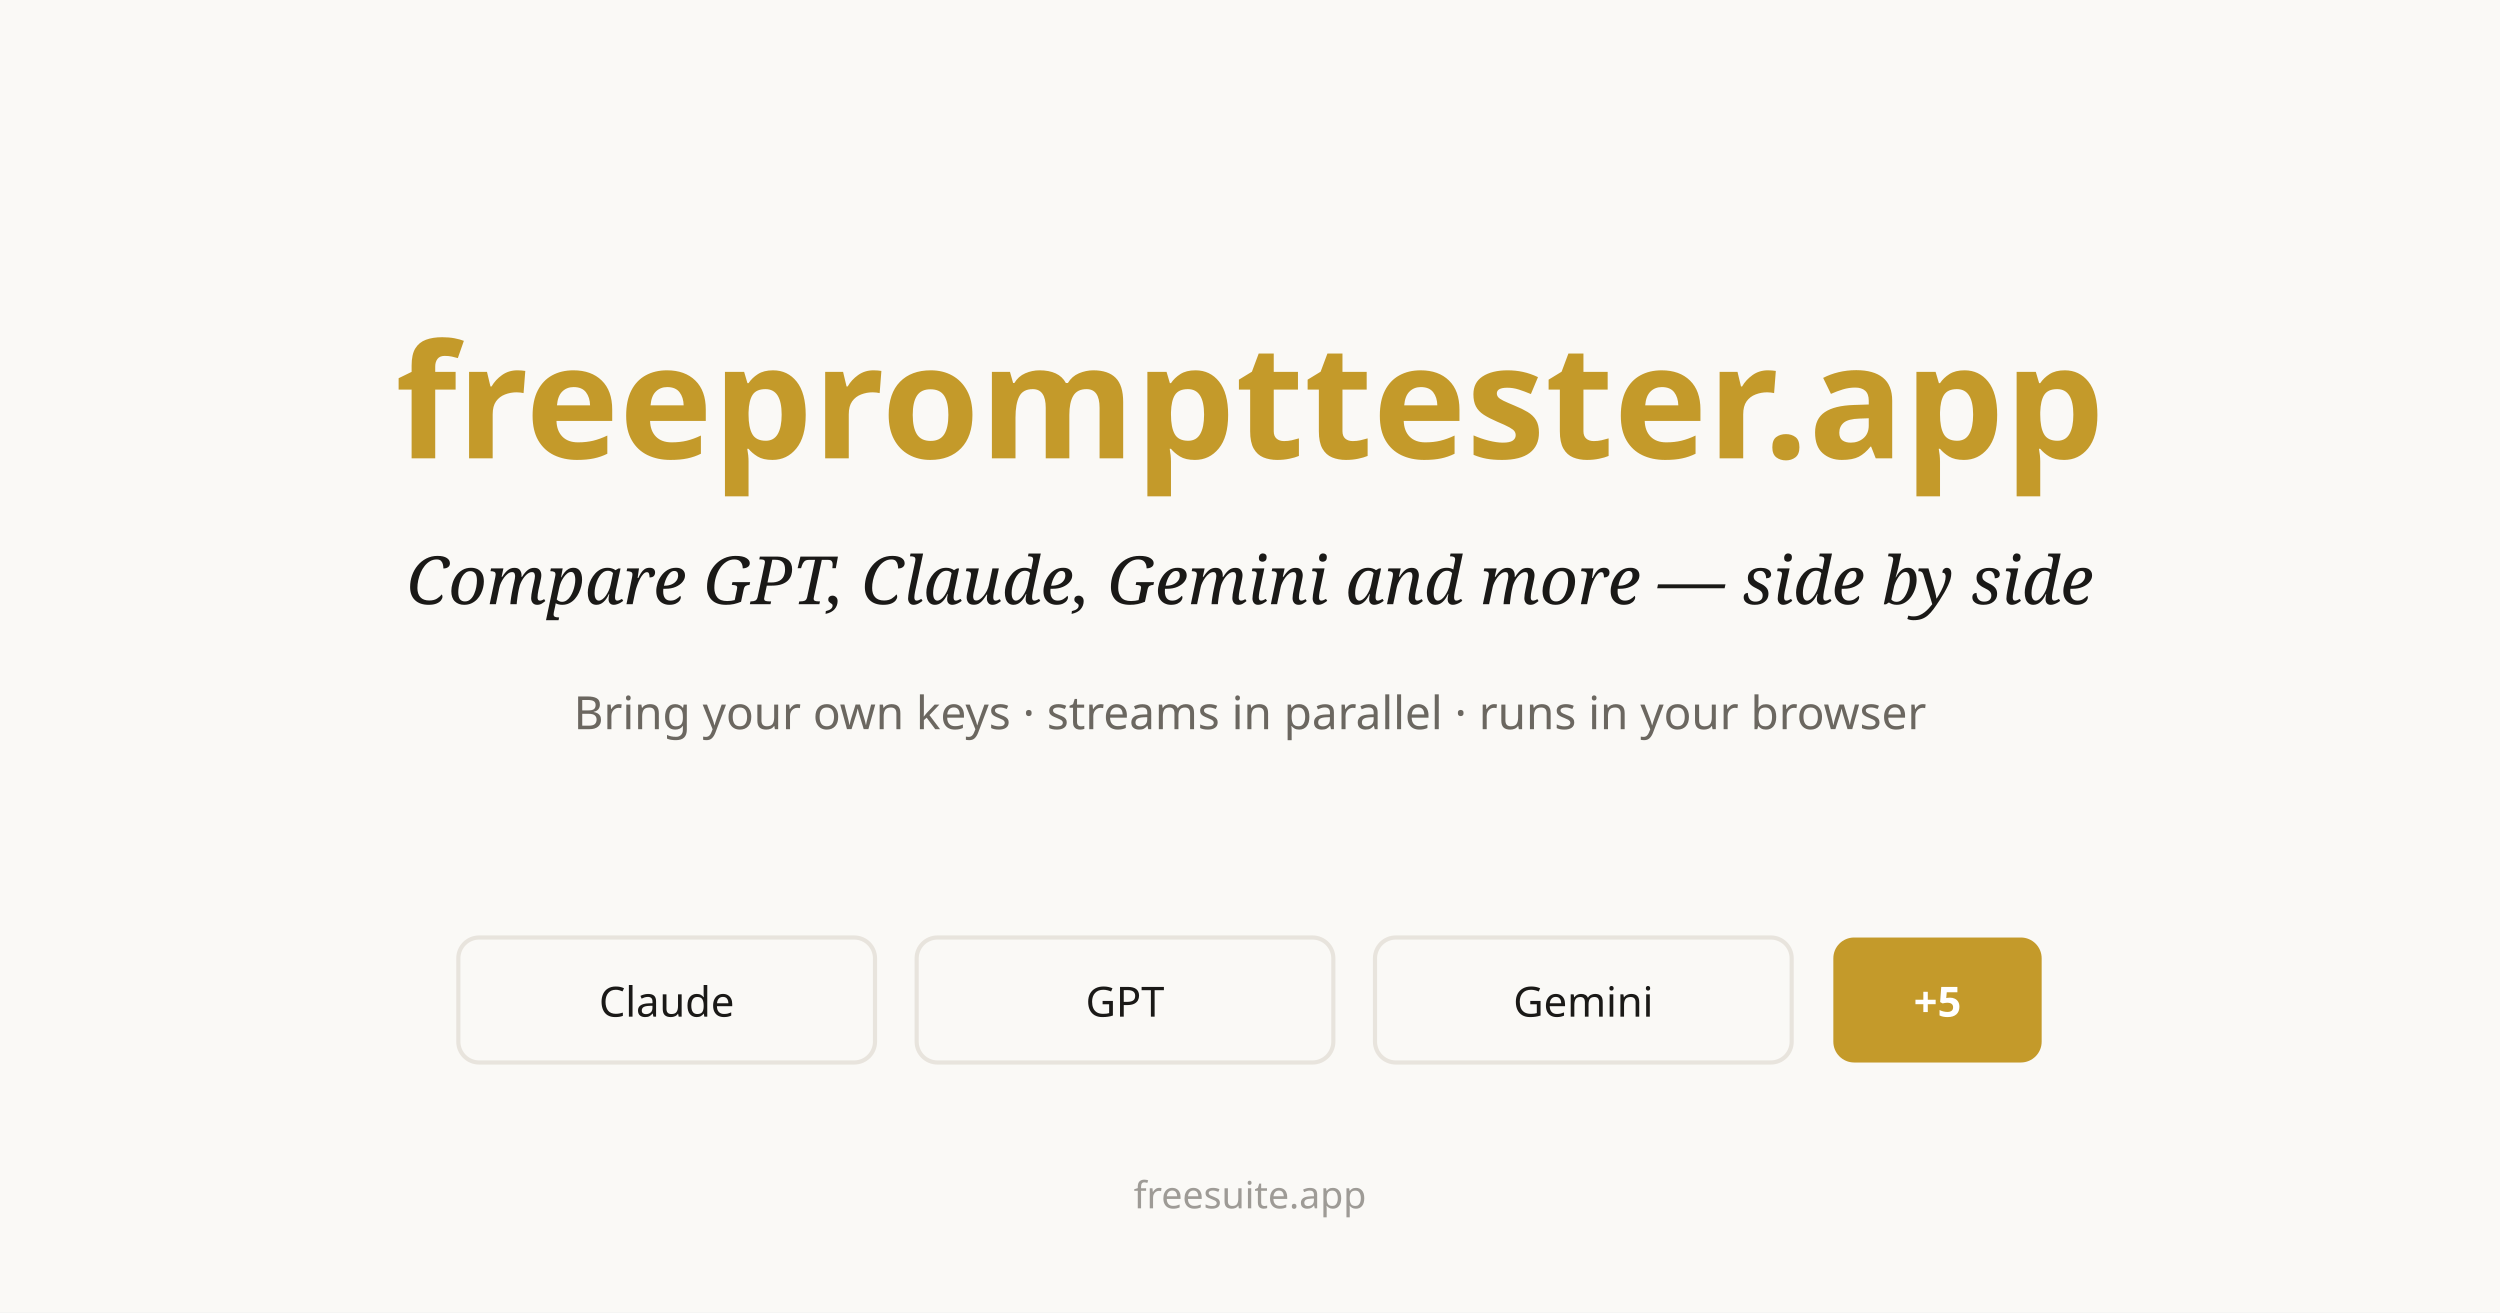
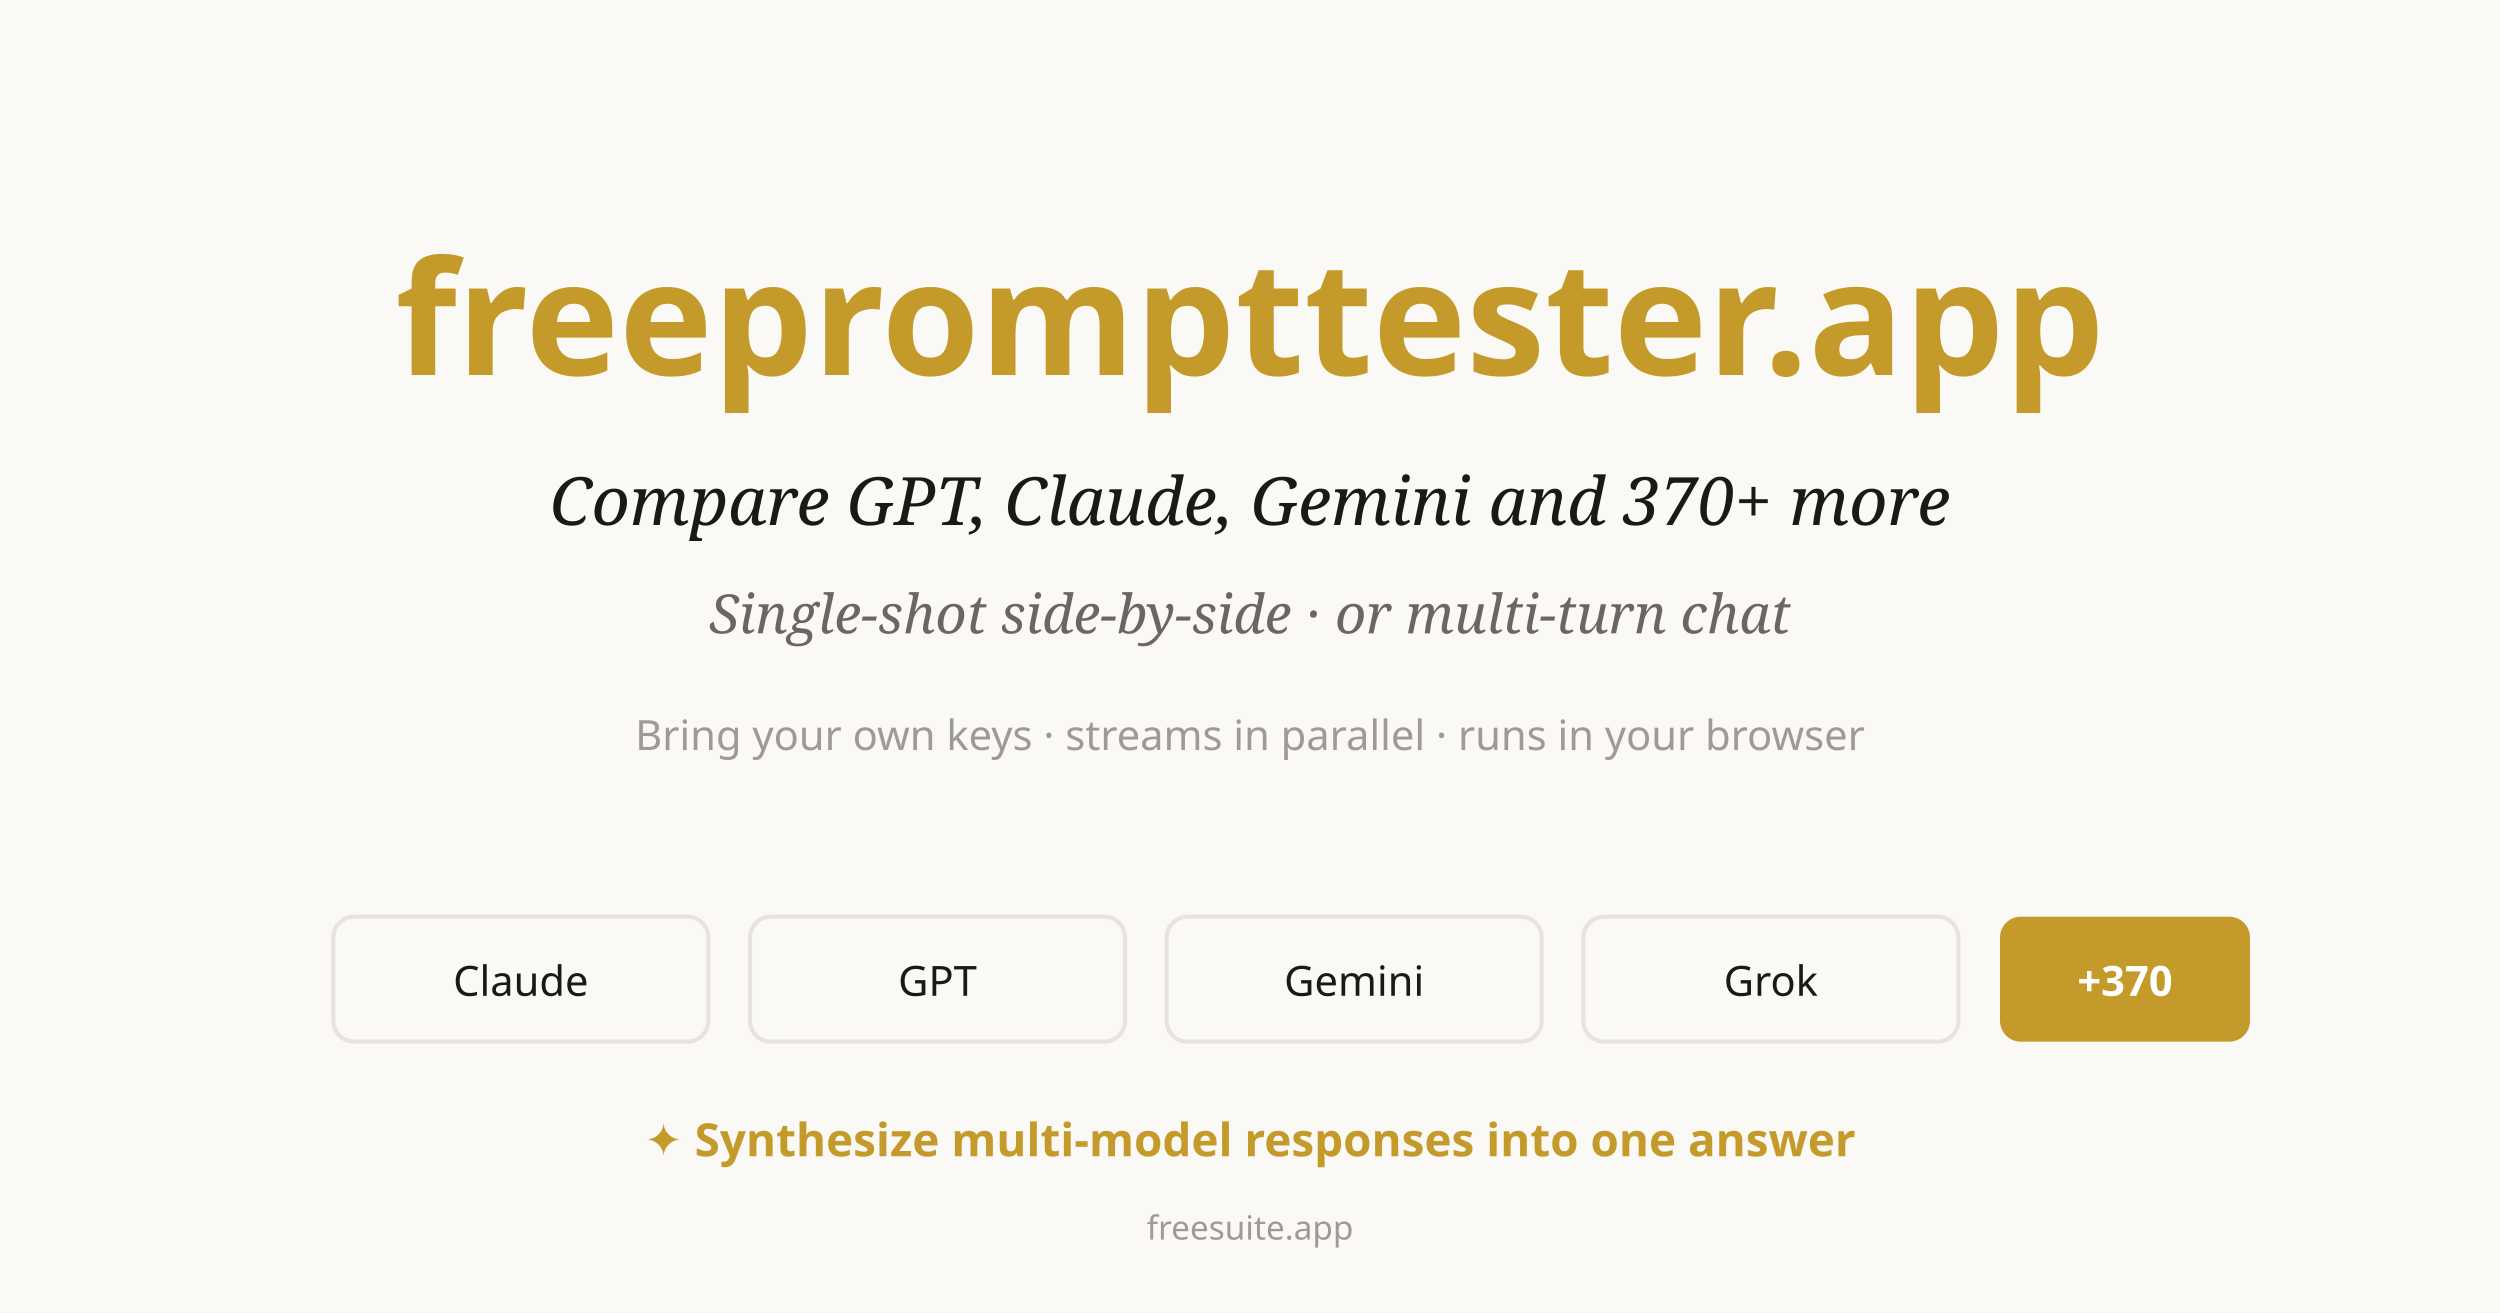
<svg xmlns="http://www.w3.org/2000/svg" viewBox="0 0 1200 630" width="1200" height="630">
  <rect width="1200" height="630" fill="#faf9f6" />
-   <g transform="translate(600 220)">
+   <g transform="translate(600 180)">
    <text text-anchor="middle" font-family="DM Sans, sans-serif" font-weight="700" font-size="76" fill="#C49A2A">freeprompttester.app</text>
  </g>
-   <g transform="translate(600 290)">
-     <text text-anchor="middle" font-family="Lora, serif" font-style="italic" font-size="32" fill="#1a1917">Compare GPT, Claude, Gemini and more — side by side</text>
+   <g transform="translate(600 252)">
+     <text text-anchor="middle" font-family="Lora, serif" font-style="italic" font-size="32" fill="#1a1917">Compare GPT, Claude, Gemini and 370+ more</text>
  </g>
-   <g transform="translate(600 350)">
-     <text text-anchor="middle" font-family="DM Sans, sans-serif" font-weight="500" font-size="22" fill="#6b6760">Bring your own keys · streams in parallel · runs in your browser</text>
+   <g transform="translate(600 304)">
+     <text text-anchor="middle" font-family="Lora, serif" font-style="italic" font-size="26" fill="#6b6760">Single-shot side-by-side · or multi-turn chat</text>
  </g>
-   <g transform="translate(0 450)" font-family="DM Sans, sans-serif" font-size="20" fill="#6b6760" text-anchor="middle">
-     <rect x="220" y="0" width="200" height="60" rx="10" fill="none" stroke="#e8e4dd" stroke-width="2" />
-     <text x="320" y="38" fill="#1a1917" font-weight="500">Claude</text>
-     <rect x="440" y="0" width="200" height="60" rx="10" fill="none" stroke="#e8e4dd" stroke-width="2" />
-     <text x="540" y="38" fill="#1a1917" font-weight="500">GPT</text>
-     <rect x="660" y="0" width="200" height="60" rx="10" fill="none" stroke="#e8e4dd" stroke-width="2" />
-     <text x="760" y="38" fill="#1a1917" font-weight="500">Gemini</text>
-     <rect x="880" y="0" width="100" height="60" rx="10" fill="#C49A2A" />
-     <text x="930" y="38" fill="#ffffff" font-weight="600">+5</text>
+   <g transform="translate(600 360)">
+     <text text-anchor="middle" font-family="DM Sans, sans-serif" font-weight="500" font-size="20" fill="#9e9b96">Bring your own keys · streams in parallel · runs in your browser</text>
  </g>
-   <g transform="translate(600 580)">
-     <text text-anchor="middle" font-family="DM Sans, sans-serif" font-size="18" fill="#9e9b96">freesuite.app</text>
+   <g transform="translate(0 440)" font-family="DM Sans, sans-serif" font-size="20" fill="#6b6760" text-anchor="middle">
+     <rect x="160" y="0" width="180" height="60" rx="10" fill="none" stroke="#e8e4dd" stroke-width="2" />
+     <text x="250" y="38" fill="#1a1917" font-weight="500">Claude</text>
+     <rect x="360" y="0" width="180" height="60" rx="10" fill="none" stroke="#e8e4dd" stroke-width="2" />
+     <text x="450" y="38" fill="#1a1917" font-weight="500">GPT</text>
+     <rect x="560" y="0" width="180" height="60" rx="10" fill="none" stroke="#e8e4dd" stroke-width="2" />
+     <text x="650" y="38" fill="#1a1917" font-weight="500">Gemini</text>
+     <rect x="760" y="0" width="180" height="60" rx="10" fill="none" stroke="#e8e4dd" stroke-width="2" />
+     <text x="850" y="38" fill="#1a1917" font-weight="500">Grok</text>
+     <rect x="960" y="0" width="120" height="60" rx="10" fill="#C49A2A" />
+     <text x="1020" y="38" fill="#ffffff" font-weight="600">+370</text>
+   </g>
+   <g transform="translate(600 555)">
+     <text text-anchor="middle" font-family="DM Sans, sans-serif" font-size="22" fill="#C49A2A" font-weight="600">✦ Synthesize multi-model responses into one answer</text>
+   </g>
+   <g transform="translate(600 595)">
+     <text text-anchor="middle" font-family="DM Sans, sans-serif" font-size="16" fill="#9e9b96">freesuite.app</text>
  </g>
</svg>
